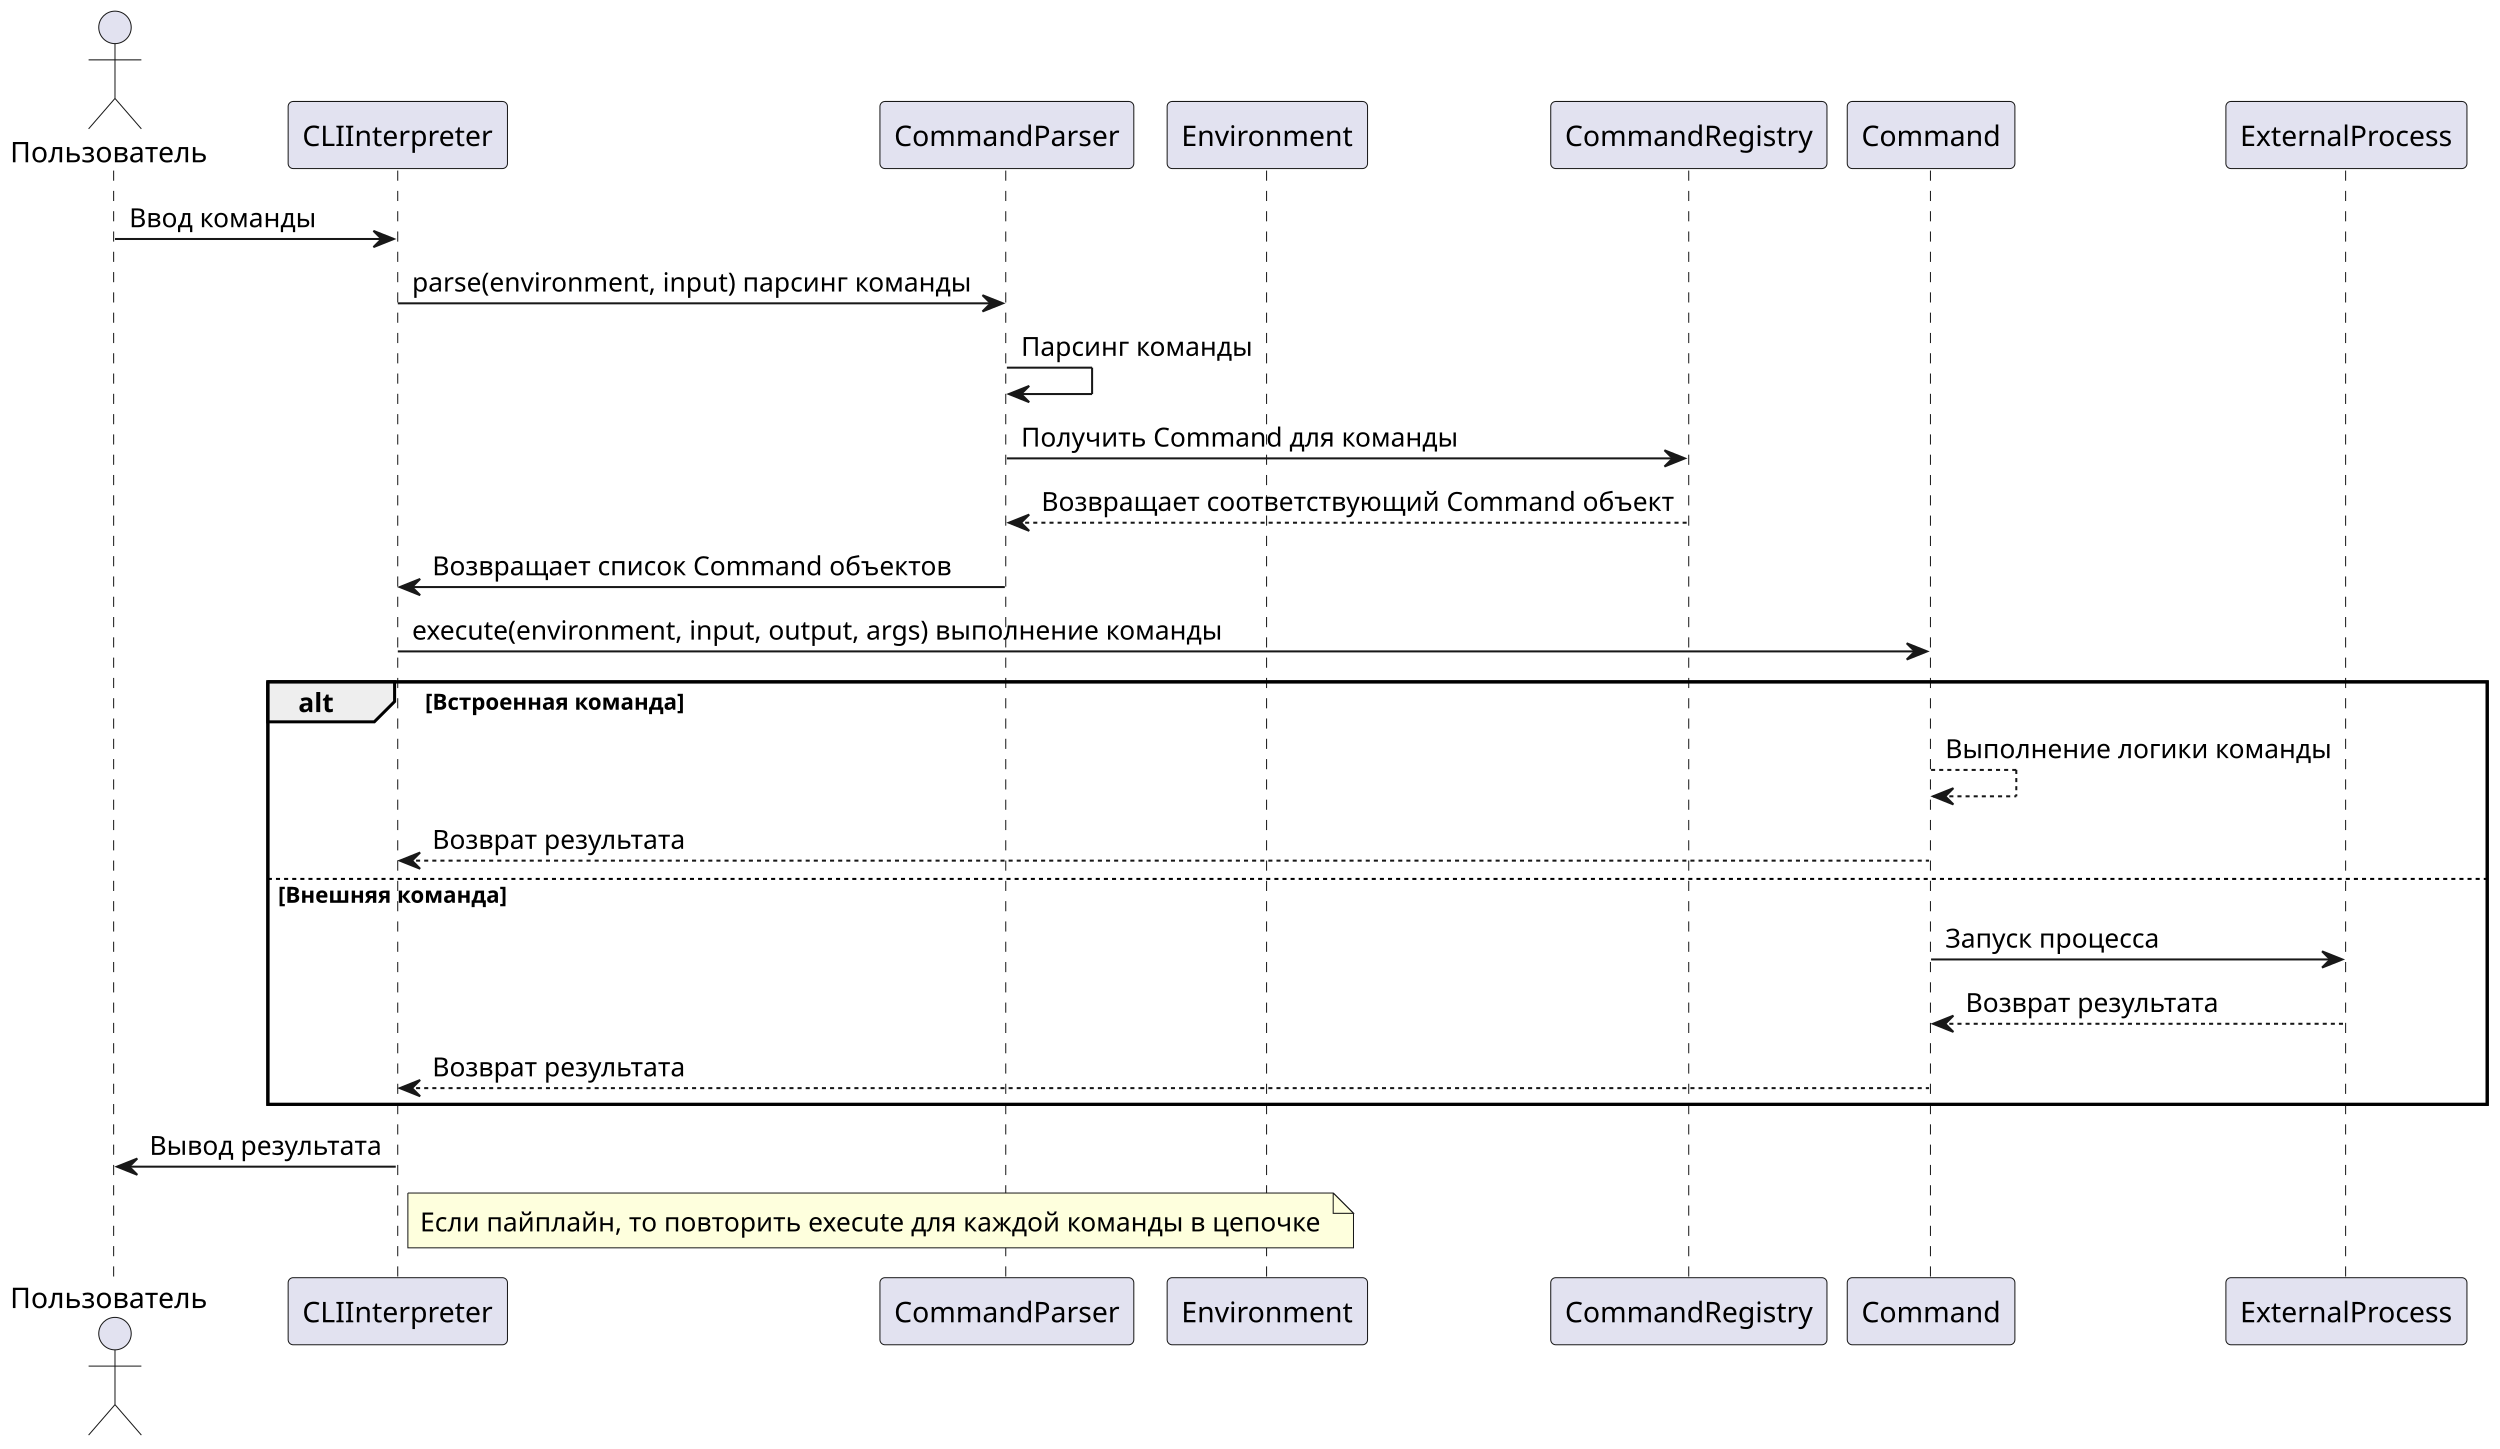
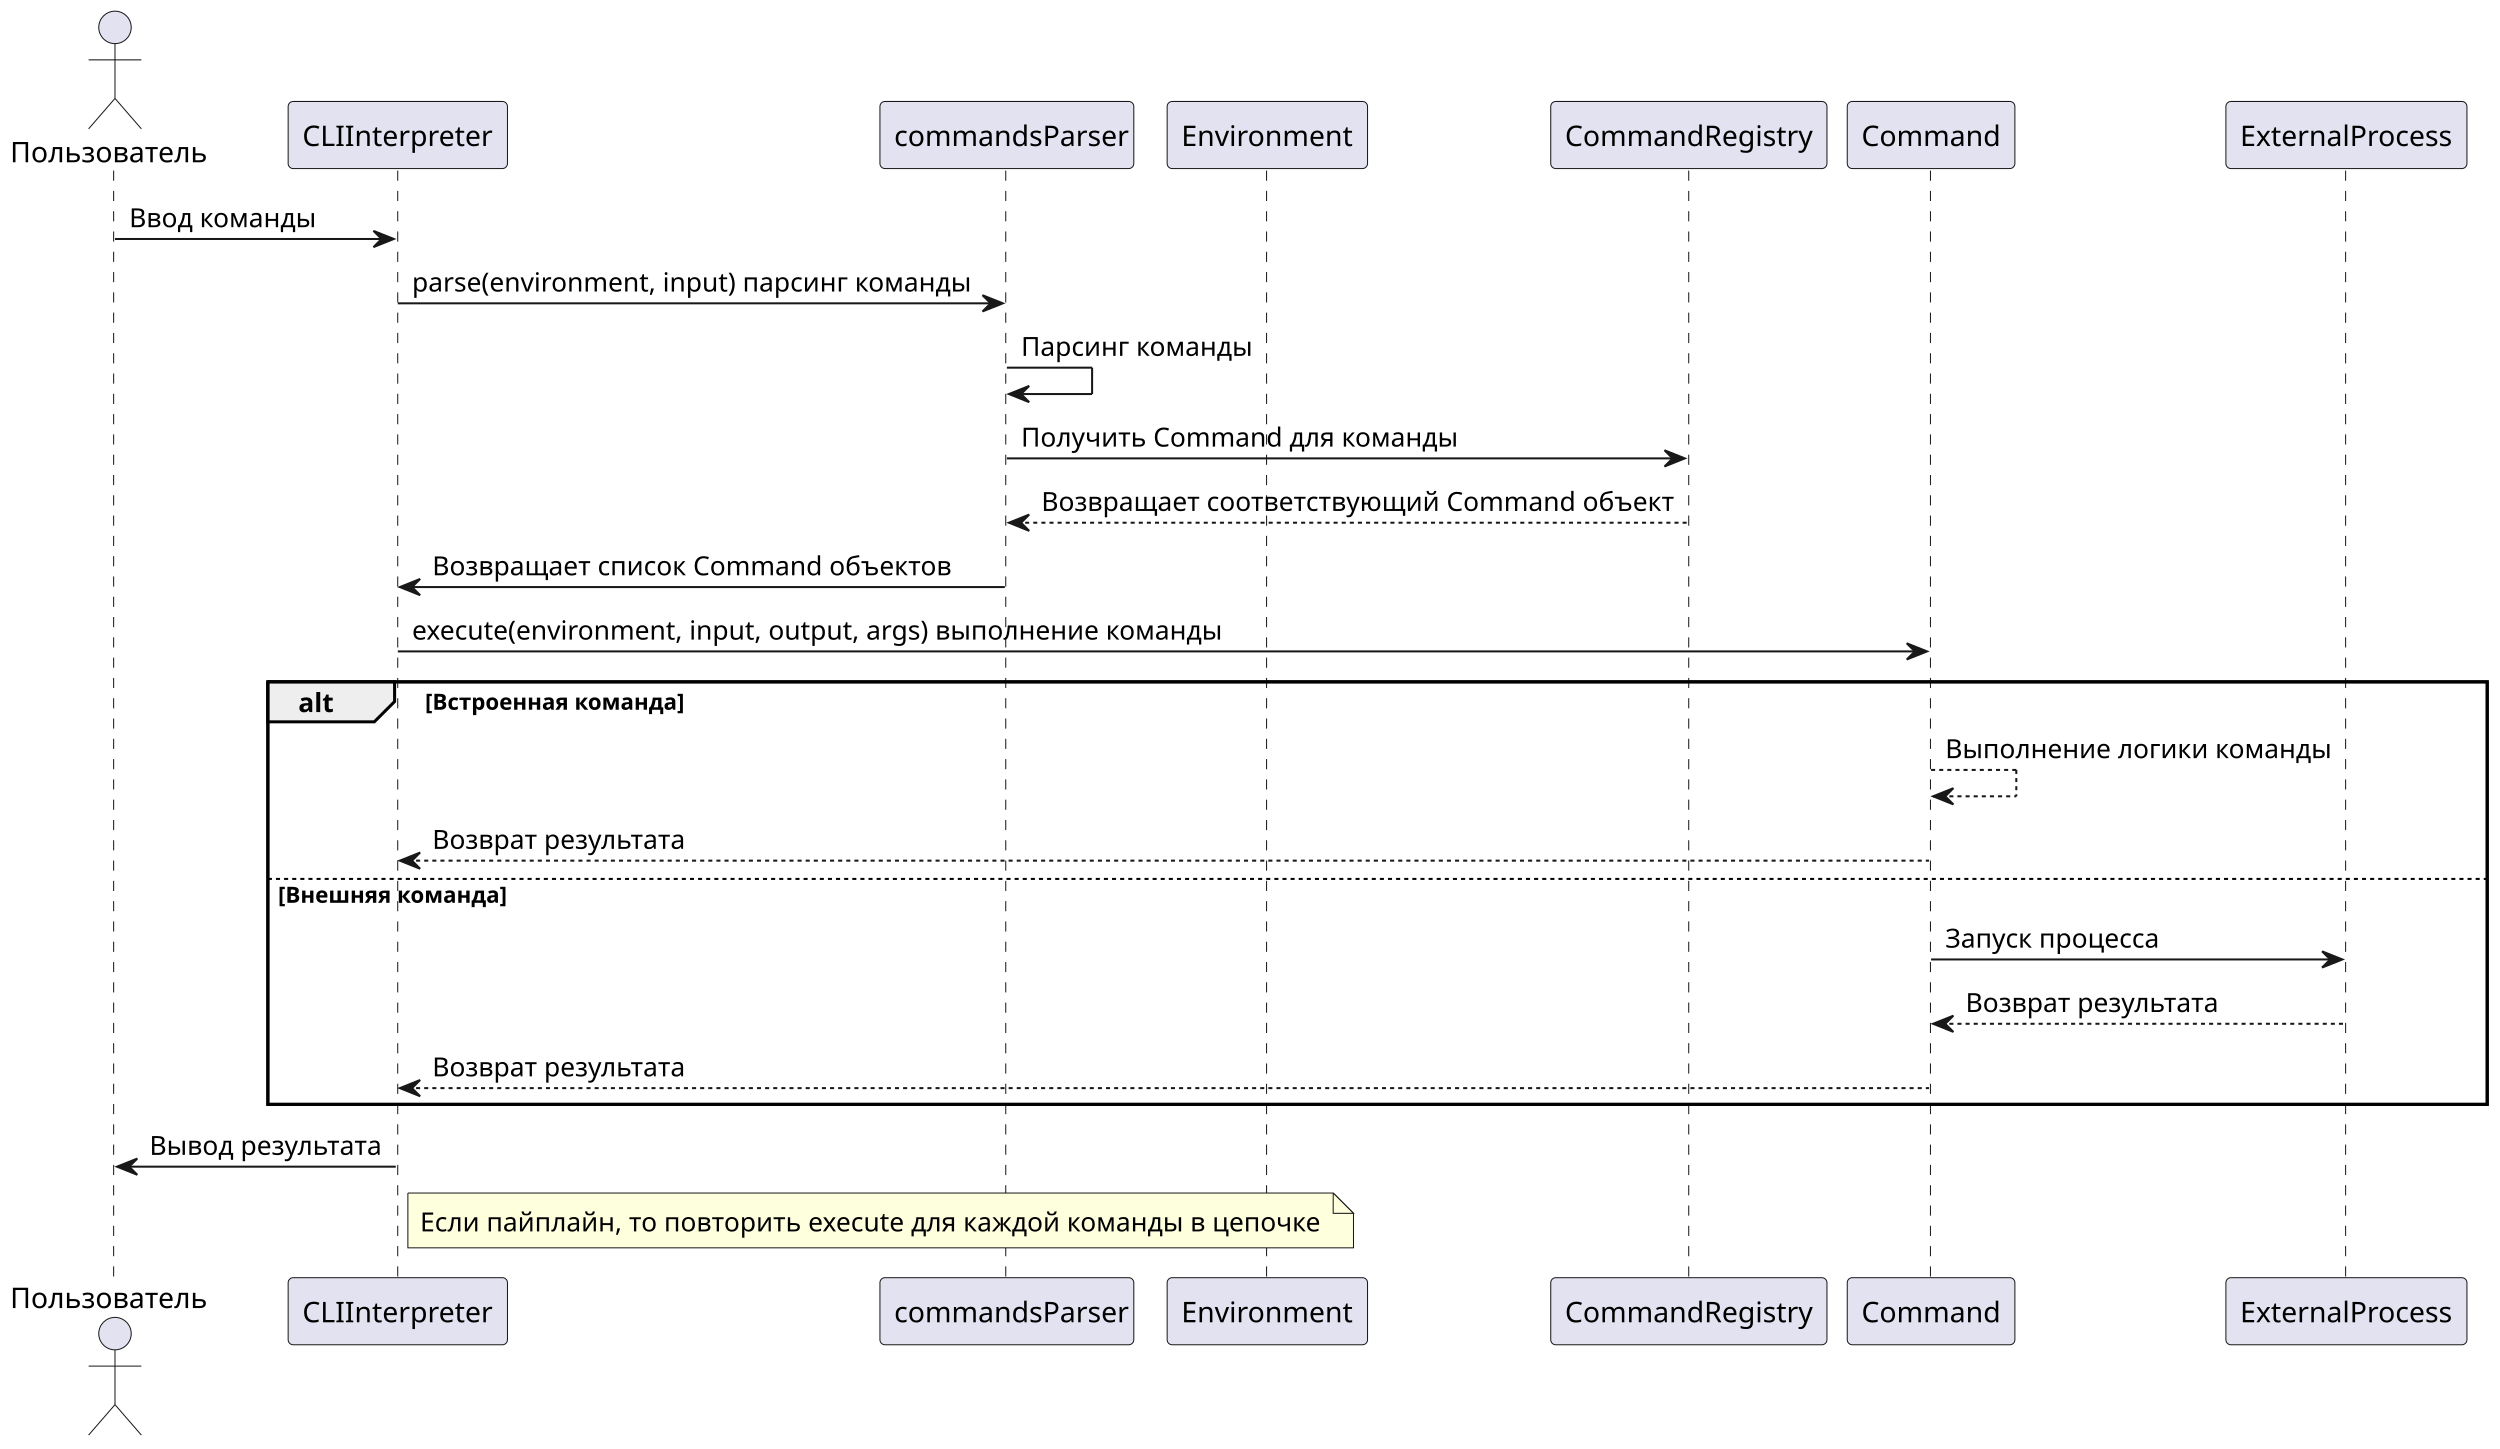
<svg xmlns="http://www.w3.org/2000/svg" contentStyleType="text/css" height="714px" preserveAspectRatio="none" style="width:1232px;height:714px;background:#FFFFFF;" version="1.1" viewBox="0 0 1232 714" width="1232px" zoomAndPan="magnify">
  <defs />
  <g>
    <rect fill="none" height="208.218" style="stroke:#000000;stroke-width:1.5;" width="1093.711" x="131.999" y="336.01" />
    <line style="stroke:#181818;stroke-width:0.5;stroke-dasharray:5.0,5.0;" x1="56" x2="56" y1="84.068" y2="630.64" />
    <line style="stroke:#181818;stroke-width:0.5;stroke-dasharray:5.0,5.0;" x1="195.999" x2="195.999" y1="84.068" y2="630.64" />
    <line style="stroke:#181818;stroke-width:0.5;stroke-dasharray:5.0,5.0;" x1="495.633" x2="495.633" y1="84.068" y2="630.64" />
    <line style="stroke:#181818;stroke-width:0.5;stroke-dasharray:5.0,5.0;" x1="624.168" x2="624.168" y1="84.068" y2="630.64" />
    <line style="stroke:#181818;stroke-width:0.5;stroke-dasharray:5.0,5.0;" x1="832.203" x2="832.203" y1="84.068" y2="630.64" />
    <line style="stroke:#181818;stroke-width:0.5;stroke-dasharray:5.0,5.0;" x1="951.324" x2="951.324" y1="84.068" y2="630.64" />
    <line style="stroke:#181818;stroke-width:0.5;stroke-dasharray:5.0,5.0;" x1="1155.92" x2="1155.92" y1="84.068" y2="630.64" />
    <text fill="#000000" font-family="sans-serif" font-size="14" lengthAdjust="spacing" textLength="97.328" x="5" y="79.966">Пользователь</text>
    <ellipse cx="56.664" cy="13.5" fill="#E2E2F0" rx="8" ry="8" style="stroke:#181818;stroke-width:0.5;" />
    <path d="M56.664,21.5 L56.664,48.5 M43.664,29.5 L69.664,29.5 M56.664,48.5 L43.664,63.5 M56.664,48.5 L69.664,63.5 " fill="none" style="stroke:#181818;stroke-width:0.5;" />
    <text fill="#000000" font-family="sans-serif" font-size="14" lengthAdjust="spacing" textLength="97.328" x="5" y="644.606">Пользователь</text>
    <ellipse cx="56.664" cy="657.208" fill="#E2E2F0" rx="8" ry="8" style="stroke:#181818;stroke-width:0.5;" />
    <path d="M56.664,665.208 L56.664,692.208 M43.664,673.208 L69.664,673.208 M56.664,692.208 L43.664,707.208 M56.664,692.208 L69.664,707.208 " fill="none" style="stroke:#181818;stroke-width:0.5;" />
    <rect fill="#E2E2F0" height="33.068" rx="2.5" ry="2.5" style="stroke:#181818;stroke-width:0.5;" width="108.08" x="141.999" y="50" />
    <text fill="#000000" font-family="sans-serif" font-size="14" lengthAdjust="spacing" textLength="94.08" x="148.999" y="71.966">CLIInterpreter</text>
    <rect fill="#E2E2F0" height="33.068" rx="2.5" ry="2.5" style="stroke:#181818;stroke-width:0.5;" width="108.08" x="141.999" y="629.64" />
    <text fill="#000000" font-family="sans-serif" font-size="14" lengthAdjust="spacing" textLength="94.08" x="148.999" y="651.606">CLIInterpreter</text>
    <rect fill="#E2E2F0" height="33.068" rx="2.5" ry="2.5" style="stroke:#181818;stroke-width:0.5;" width="125.104" x="433.633" y="50" />
-     <text fill="#000000" font-family="sans-serif" font-size="14" lengthAdjust="spacing" textLength="111.104" x="440.633" y="71.966">CommandParser</text>
+     <text fill="#000000" font-family="sans-serif" font-size="14" lengthAdjust="spacing" textLength="111.104" x="440.633" y="71.966">commandsParser</text>
    <rect fill="#E2E2F0" height="33.068" rx="2.5" ry="2.5" style="stroke:#181818;stroke-width:0.5;" width="125.104" x="433.633" y="629.64" />
-     <text fill="#000000" font-family="sans-serif" font-size="14" lengthAdjust="spacing" textLength="111.104" x="440.633" y="651.606">CommandParser</text>
+     <text fill="#000000" font-family="sans-serif" font-size="14" lengthAdjust="spacing" textLength="111.104" x="440.633" y="651.606">commandsParser</text>
    <rect fill="#E2E2F0" height="33.068" rx="2.5" ry="2.5" style="stroke:#181818;stroke-width:0.5;" width="98.756" x="575.168" y="50" />
    <text fill="#000000" font-family="sans-serif" font-size="14" lengthAdjust="spacing" textLength="84.756" x="582.168" y="71.966">Environment</text>
    <rect fill="#E2E2F0" height="33.068" rx="2.5" ry="2.5" style="stroke:#181818;stroke-width:0.5;" width="98.756" x="575.168" y="629.64" />
    <text fill="#000000" font-family="sans-serif" font-size="14" lengthAdjust="spacing" textLength="84.756" x="582.168" y="651.606">Environment</text>
    <rect fill="#E2E2F0" height="33.068" rx="2.5" ry="2.5" style="stroke:#181818;stroke-width:0.5;" width="136.121" x="764.203" y="50" />
    <text fill="#000000" font-family="sans-serif" font-size="14" lengthAdjust="spacing" textLength="122.121" x="771.203" y="71.966">CommandRegistry</text>
    <rect fill="#E2E2F0" height="33.068" rx="2.5" ry="2.5" style="stroke:#181818;stroke-width:0.5;" width="136.121" x="764.203" y="629.64" />
    <text fill="#000000" font-family="sans-serif" font-size="14" lengthAdjust="spacing" textLength="122.121" x="771.203" y="651.606">CommandRegistry</text>
    <rect fill="#E2E2F0" height="33.068" rx="2.5" ry="2.5" style="stroke:#181818;stroke-width:0.5;" width="82.614" x="910.324" y="50" />
    <text fill="#000000" font-family="sans-serif" font-size="14" lengthAdjust="spacing" textLength="68.614" x="917.324" y="71.966">Command</text>
    <rect fill="#E2E2F0" height="33.068" rx="2.5" ry="2.5" style="stroke:#181818;stroke-width:0.5;" width="82.614" x="910.324" y="629.64" />
    <text fill="#000000" font-family="sans-serif" font-size="14" lengthAdjust="spacing" textLength="68.614" x="917.324" y="651.606">Command</text>
    <rect fill="#E2E2F0" height="33.068" rx="2.5" ry="2.5" style="stroke:#181818;stroke-width:0.5;" width="118.79" x="1096.92" y="50" />
    <text fill="#000000" font-family="sans-serif" font-size="14" lengthAdjust="spacing" textLength="104.79" x="1103.92" y="71.966">ExternalProcess</text>
    <rect fill="#E2E2F0" height="33.068" rx="2.5" ry="2.5" style="stroke:#181818;stroke-width:0.5;" width="118.79" x="1096.92" y="629.64" />
    <text fill="#000000" font-family="sans-serif" font-size="14" lengthAdjust="spacing" textLength="104.79" x="1103.92" y="651.606">ExternalProcess</text>
    <polygon fill="#181818" points="184.039,113.774,194.039,117.774,184.039,121.774,188.039,117.774" style="stroke:#181818;stroke-width:1.0;" />
    <line style="stroke:#181818;stroke-width:1.0;" x1="56.664" x2="190.039" y1="117.774" y2="117.774" />
    <text fill="#000000" font-family="sans-serif" font-size="13" lengthAdjust="spacing" textLength="92.417" x="63.664" y="111.965">Ввод команды</text>
    <polygon fill="#181818" points="484.185,145.48,494.185,149.48,484.185,153.48,488.185,149.48" style="stroke:#181818;stroke-width:1.0;" />
    <line style="stroke:#181818;stroke-width:1.0;" x1="196.039" x2="490.185" y1="149.48" y2="149.48" />
    <text fill="#000000" font-family="sans-serif" font-size="13" lengthAdjust="spacing" textLength="276.146" x="203.039" y="143.671">parse(environment, input) парсинг команды</text>
    <line style="stroke:#181818;stroke-width:1.0;" x1="496.185" x2="538.185" y1="181.186" y2="181.186" />
    <line style="stroke:#181818;stroke-width:1.0;" x1="538.185" x2="538.185" y1="181.186" y2="194.186" />
    <line style="stroke:#181818;stroke-width:1.0;" x1="497.185" x2="538.185" y1="194.186" y2="194.186" />
    <polygon fill="#181818" points="507.185,190.186,497.185,194.186,507.185,198.186,503.185,194.186" style="stroke:#181818;stroke-width:1.0;" />
    <text fill="#000000" font-family="sans-serif" font-size="13" lengthAdjust="spacing" textLength="114.361" x="503.185" y="175.377">Парсинг команды</text>
    <polygon fill="#181818" points="820.263,221.892,830.263,225.892,820.263,229.892,824.263,225.892" style="stroke:#181818;stroke-width:1.0;" />
    <line style="stroke:#181818;stroke-width:1.0;" x1="496.185" x2="826.263" y1="225.892" y2="225.892" />
    <text fill="#000000" font-family="sans-serif" font-size="13" lengthAdjust="spacing" textLength="215.618" x="503.185" y="220.083">Получить Command для команды</text>
    <polygon fill="#181818" points="507.185,253.598,497.185,257.598,507.185,261.598,503.185,257.598" style="stroke:#181818;stroke-width:1.0;" />
    <line style="stroke:#181818;stroke-width:1.0;stroke-dasharray:2.0,2.0;" x1="501.185" x2="831.263" y1="257.598" y2="257.598" />
    <text fill="#000000" font-family="sans-serif" font-size="13" lengthAdjust="spacing" textLength="312.078" x="513.185" y="251.789">Возвращает соответствующий Command объект</text>
    <polygon fill="#181818" points="207.039,285.304,197.039,289.304,207.039,293.304,203.039,289.304" style="stroke:#181818;stroke-width:1.0;" />
    <line style="stroke:#181818;stroke-width:1.0;" x1="201.039" x2="495.185" y1="289.304" y2="289.304" />
    <text fill="#000000" font-family="sans-serif" font-size="13" lengthAdjust="spacing" textLength="256.048" x="213.039" y="283.495">Возвращает список Command объектов</text>
    <polygon fill="#181818" points="939.631,317.01,949.631,321.01,939.631,325.01,943.631,321.01" style="stroke:#181818;stroke-width:1.0;" />
    <line style="stroke:#181818;stroke-width:1.0;" x1="196.039" x2="945.631" y1="321.01" y2="321.01" />
    <text fill="#000000" font-family="sans-serif" font-size="13" lengthAdjust="spacing" textLength="400.465" x="203.039" y="315.201">execute(environment, input, output, args) выполнение команды</text>
    <path d="M131.999,336.01 L194.458,336.01 L194.458,345.716 L184.458,355.716 L131.999,355.716 L131.999,336.01 " fill="#EEEEEE" style="stroke:#000000;stroke-width:1.5;" />
    <rect fill="none" height="208.218" style="stroke:#000000;stroke-width:1.5;" width="1093.711" x="131.999" y="336.01" />
    <text fill="#000000" font-family="sans-serif" font-size="13" font-weight="bold" lengthAdjust="spacing" textLength="17.459" x="146.999" y="350.907">alt</text>
    <text fill="#000000" font-family="sans-serif" font-size="11" font-weight="bold" lengthAdjust="spacing" textLength="128.05" x="209.458" y="349.769">[Встроенная команда]</text>
    <line style="stroke:#181818;stroke-width:1.0;stroke-dasharray:2.0,2.0;" x1="951.631" x2="993.631" y1="379.422" y2="379.422" />
    <line style="stroke:#181818;stroke-width:1.0;stroke-dasharray:2.0,2.0;" x1="993.631" x2="993.631" y1="379.422" y2="392.422" />
    <line style="stroke:#181818;stroke-width:1.0;stroke-dasharray:2.0,2.0;" x1="952.631" x2="993.631" y1="392.422" y2="392.422" />
    <polygon fill="#181818" points="962.631,388.422,952.631,392.422,962.631,396.422,958.631,392.422" style="stroke:#181818;stroke-width:1.0;" />
    <text fill="#000000" font-family="sans-serif" font-size="13" lengthAdjust="spacing" textLength="190.684" x="958.631" y="373.613">Выполнение логики команды</text>
    <polygon fill="#181818" points="207.039,420.128,197.039,424.128,207.039,428.128,203.039,424.128" style="stroke:#181818;stroke-width:1.0;" />
    <line style="stroke:#181818;stroke-width:1.0;stroke-dasharray:2.0,2.0;" x1="201.039" x2="950.631" y1="424.128" y2="424.128" />
    <text fill="#000000" font-family="sans-serif" font-size="13" lengthAdjust="spacing" textLength="125.554" x="213.039" y="418.319">Возврат результата</text>
    <line style="stroke:#000000;stroke-width:1.0;stroke-dasharray:2.0,2.0;" x1="131.999" x2="1225.71" y1="433.128" y2="433.128" />
    <text fill="#000000" font-family="sans-serif" font-size="11" font-weight="bold" lengthAdjust="spacing" textLength="113.079" x="136.999" y="444.887">[Внешняя команда]</text>
    <polygon fill="#181818" points="1144.315,468.816,1154.315,472.816,1144.315,476.816,1148.315,472.816" style="stroke:#181818;stroke-width:1.0;" />
    <line style="stroke:#181818;stroke-width:1.0;" x1="951.631" x2="1150.315" y1="472.816" y2="472.816" />
    <text fill="#000000" font-family="sans-serif" font-size="13" lengthAdjust="spacing" textLength="105.469" x="958.631" y="467.007">Запуск процесса</text>
    <polygon fill="#181818" points="962.631,500.522,952.631,504.522,962.631,508.522,958.631,504.522" style="stroke:#181818;stroke-width:1.0;" />
    <line style="stroke:#181818;stroke-width:1.0;stroke-dasharray:2.0,2.0;" x1="956.631" x2="1155.315" y1="504.522" y2="504.522" />
    <text fill="#000000" font-family="sans-serif" font-size="13" lengthAdjust="spacing" textLength="125.554" x="968.631" y="498.713">Возврат результата</text>
    <polygon fill="#181818" points="207.039,532.228,197.039,536.228,207.039,540.228,203.039,536.228" style="stroke:#181818;stroke-width:1.0;" />
    <line style="stroke:#181818;stroke-width:1.0;stroke-dasharray:2.0,2.0;" x1="201.039" x2="950.631" y1="536.228" y2="536.228" />
    <text fill="#000000" font-family="sans-serif" font-size="13" lengthAdjust="spacing" textLength="125.554" x="213.039" y="530.419">Возврат результата</text>
    <polygon fill="#181818" points="67.664,570.934,57.664,574.934,67.664,578.934,63.664,574.934" style="stroke:#181818;stroke-width:1.0;" />
    <line style="stroke:#181818;stroke-width:1.0;" x1="61.664" x2="195.039" y1="574.934" y2="574.934" />
    <text fill="#000000" font-family="sans-serif" font-size="13" lengthAdjust="spacing" textLength="115.375" x="73.664" y="569.125">Вывод результата</text>
    <path d="M201,587.934 L201,614.934 L667,614.934 L667,597.934 L657,587.934 L201,587.934 " fill="#FEFFDD" style="stroke:#181818;stroke-width:0.5;" />
    <path d="M657,587.934 L657,597.934 L667,597.934 L657,587.934 " fill="#FEFFDD" style="stroke:#181818;stroke-width:0.5;" />
    <text fill="#000000" font-family="sans-serif" font-size="13" lengthAdjust="spacing" textLength="445.146" x="207" y="606.831">Если пайплайн, то повторить execute для каждой команды в цепочке</text>
  </g>
</svg>
